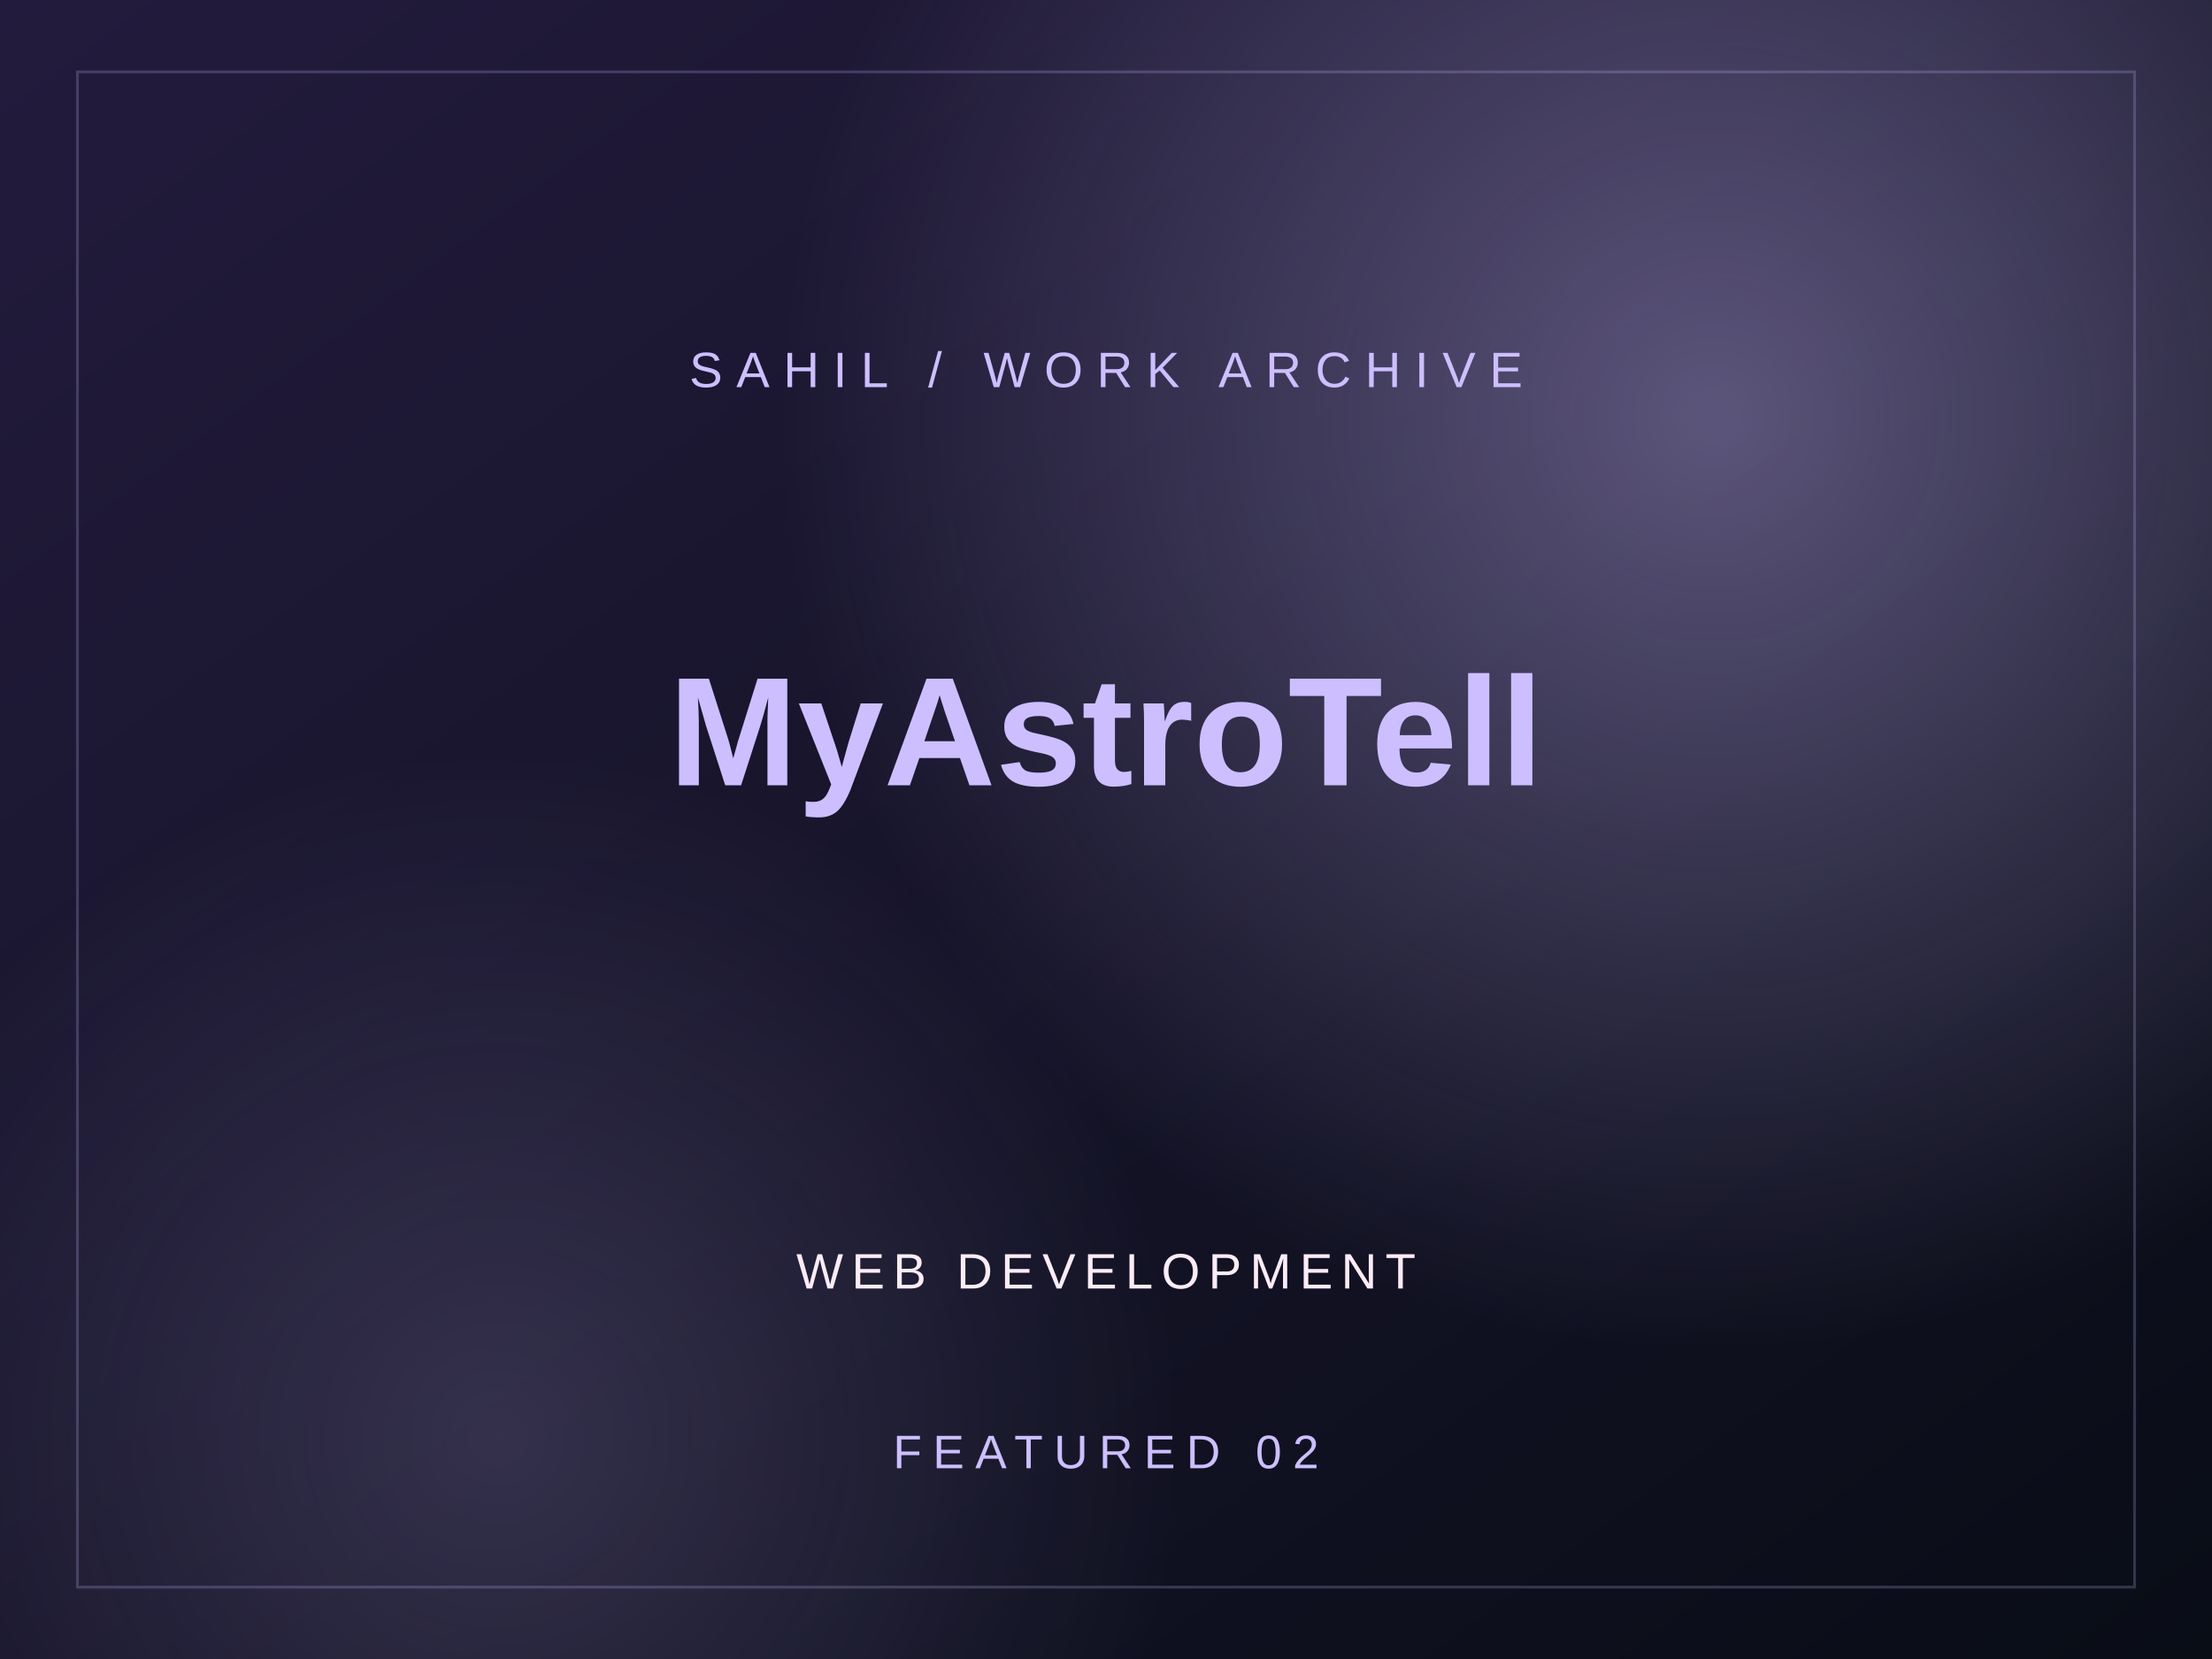
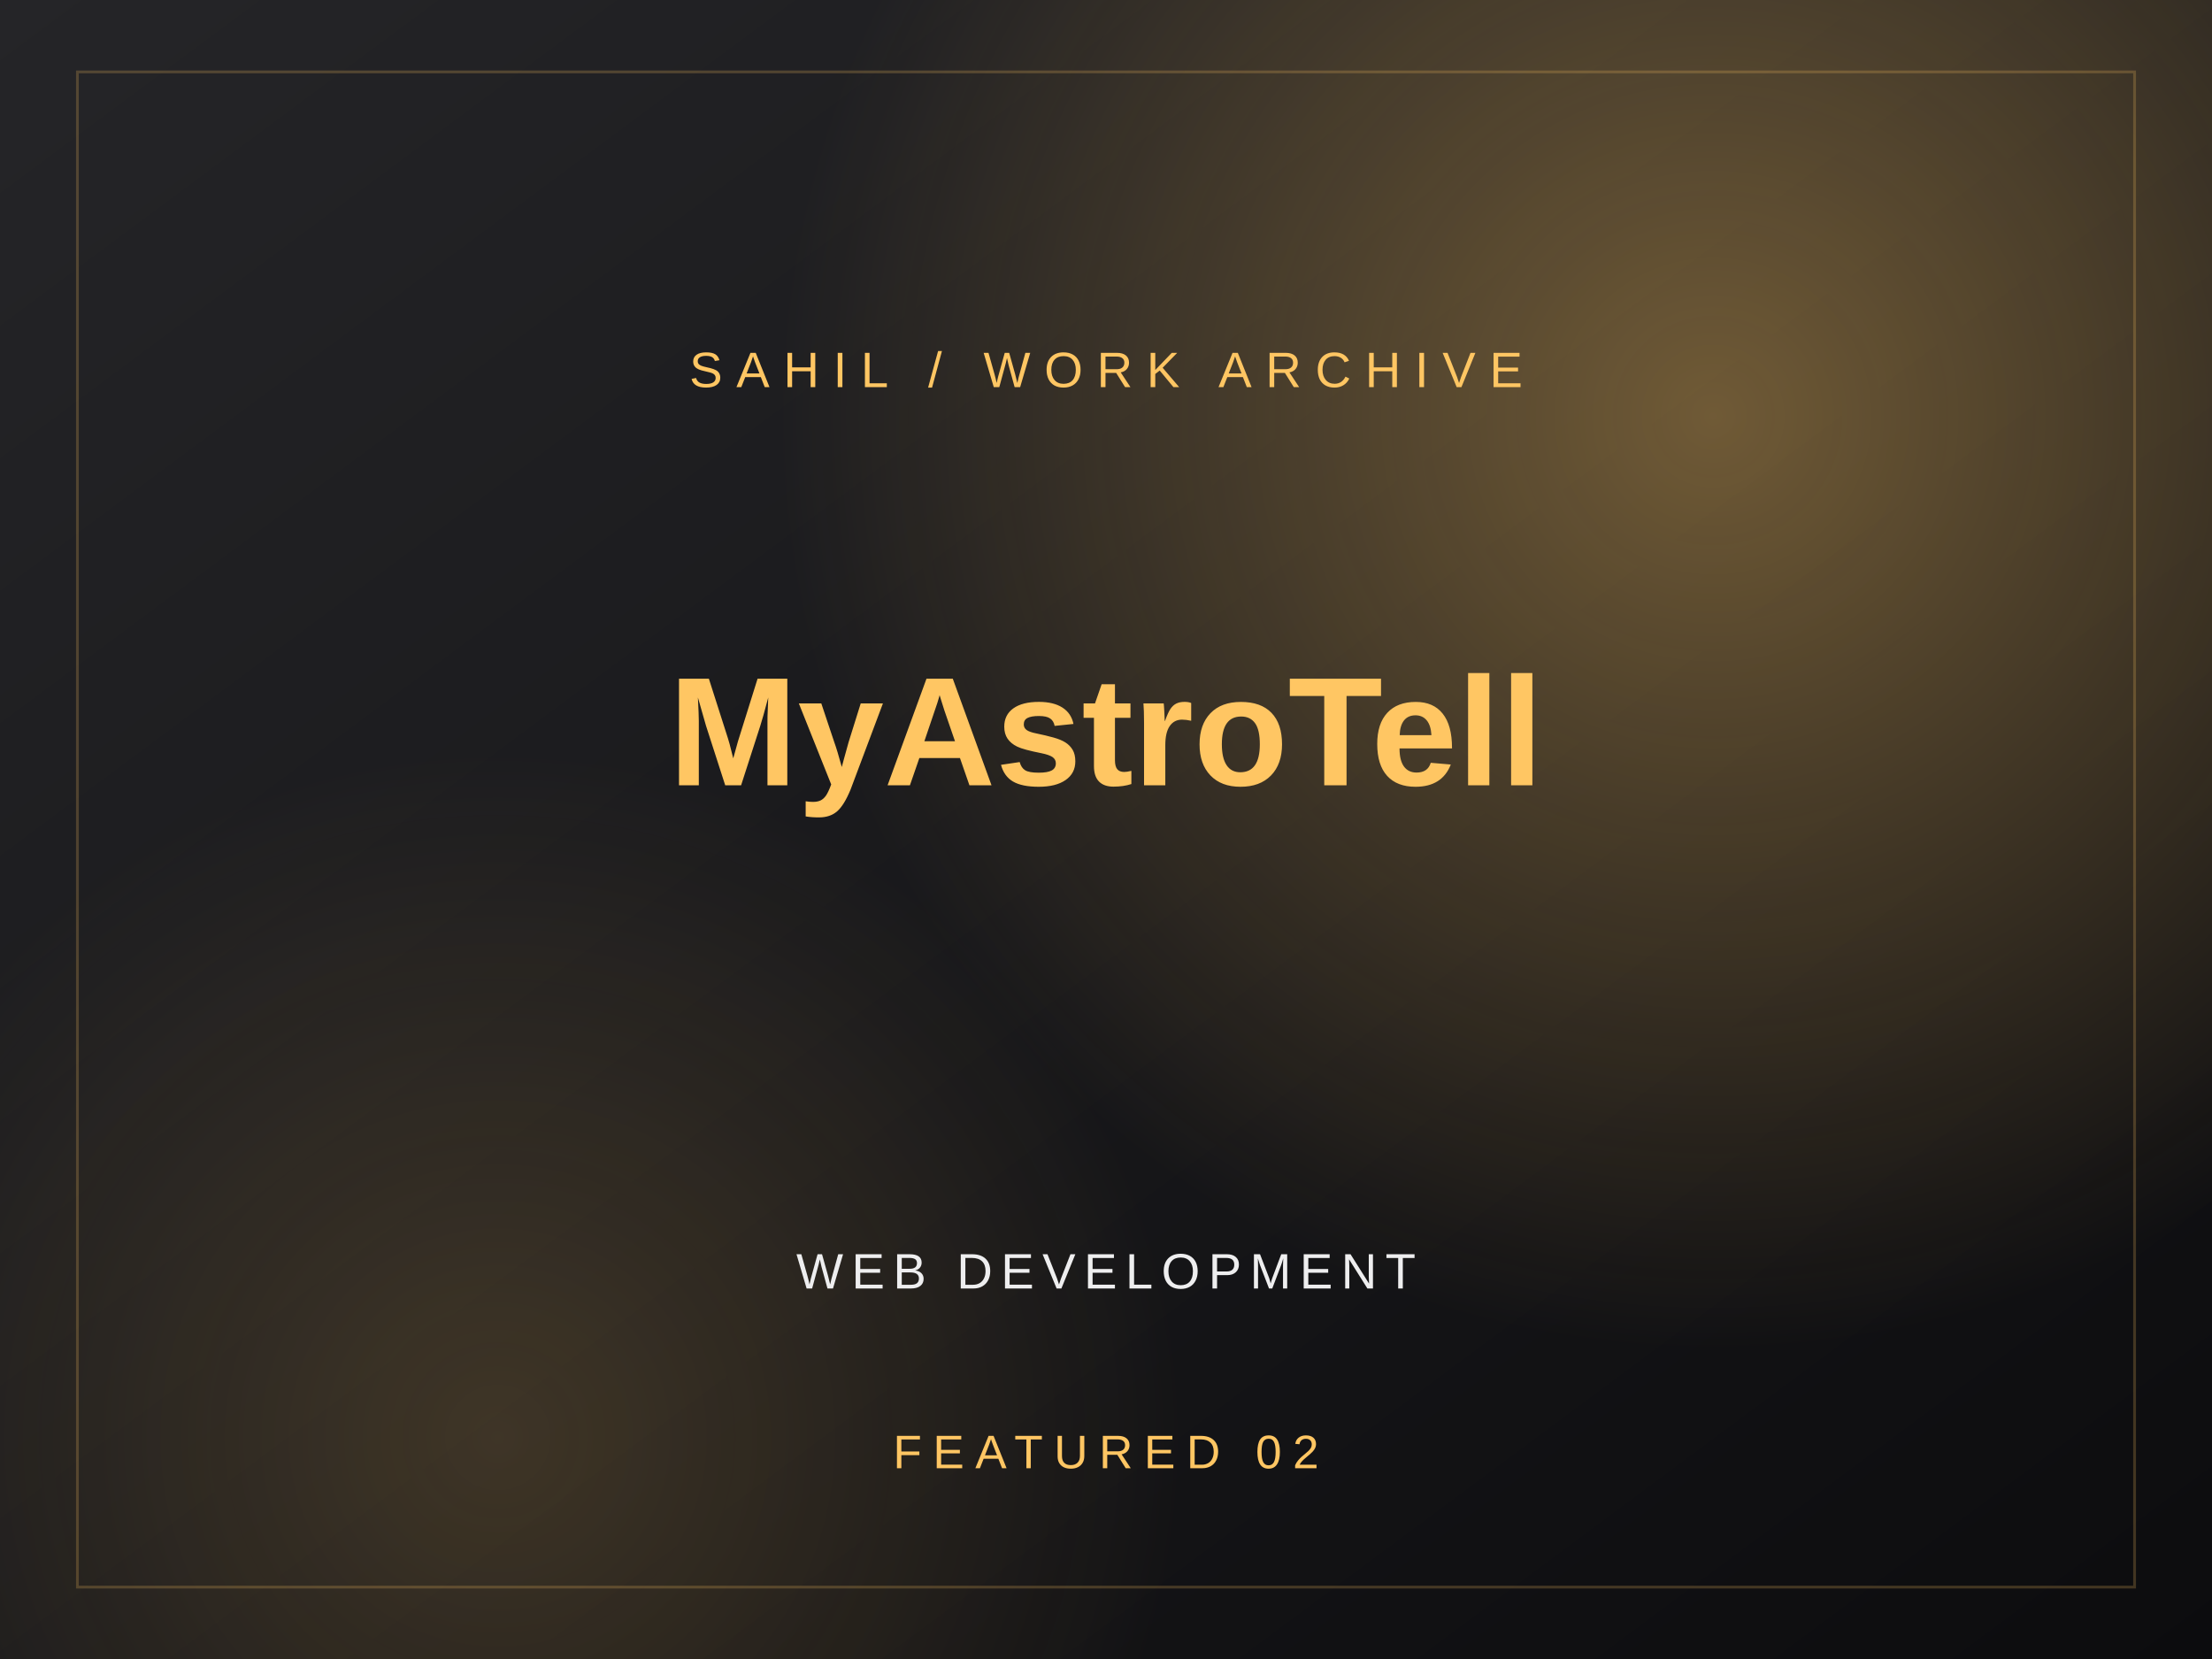
<svg xmlns="http://www.w3.org/2000/svg" viewBox="0 0 800 600">
  <defs>
    <linearGradient id="bg" x1="0" x2="1" y1="0" y2="1">
-       <stop stop-color="#231b3d" />
-       <stop offset="1" stop-color="#090d16" />
+       <stop stop-color="#252528" />
+       <stop offset="1" stop-color="#0c0c0e" />
    </linearGradient>
    <radialGradient id="halo">
-       <stop stop-color="#cdbfff" stop-opacity=".38" />
-       <stop offset="1" stop-color="#cdbfff" stop-opacity="0" />
+       <stop stop-color="#FFC663" stop-opacity=".38" />
+       <stop offset="1" stop-color="#FFC663" stop-opacity="0" />
    </radialGradient>
  </defs>
  <rect width="800" height="600" fill="url(#bg)" />
  <circle cx="620" cy="150" r="340" fill="url(#halo)" />
  <circle cx="180" cy="520" r="250" fill="url(#halo)" opacity=".45" />
-   <rect x="28" y="26" width="744" height="548" stroke="#cdbfff" stroke-opacity=".22" fill="none" />
-   <text x="400" y="140" font-size="18" text-anchor="middle" fill="#cdbfff" letter-spacing="5" font-family="Arial,sans-serif">SAHIL / WORK ARCHIVE</text>
-   <text x="400" y="284" font-family="Arial,sans-serif" text-anchor="middle" font-size="56" font-weight="bold" fill="#cdbfff">MyAstroTell</text>
-   <text x="400" y="466" font-size="18" text-anchor="middle" fill="#fcecf7" letter-spacing="3" font-family="Arial,sans-serif">WEB DEVELOPMENT</text>
-   <text x="400" y="531" font-size="17" text-anchor="middle" fill="#cdbfff" letter-spacing="4" font-family="Arial,sans-serif">FEATURED 02</text>
+   <rect x="28" y="26" width="744" height="548" stroke="#FFC663" stroke-opacity=".22" fill="none" />
+   <text x="400" y="140" font-size="18" text-anchor="middle" fill="#FFC663" letter-spacing="5" font-family="Arial,sans-serif">SAHIL / WORK ARCHIVE</text>
+   <text x="400" y="284" font-family="Arial,sans-serif" text-anchor="middle" font-size="56" font-weight="bold" fill="#FFC663">MyAstroTell</text>
+   <text x="400" y="466" font-size="18" text-anchor="middle" fill="#eeeeef" letter-spacing="3" font-family="Arial,sans-serif">WEB DEVELOPMENT</text>
+   <text x="400" y="531" font-size="17" text-anchor="middle" fill="#FFC663" letter-spacing="4" font-family="Arial,sans-serif">FEATURED 02</text>
</svg>
